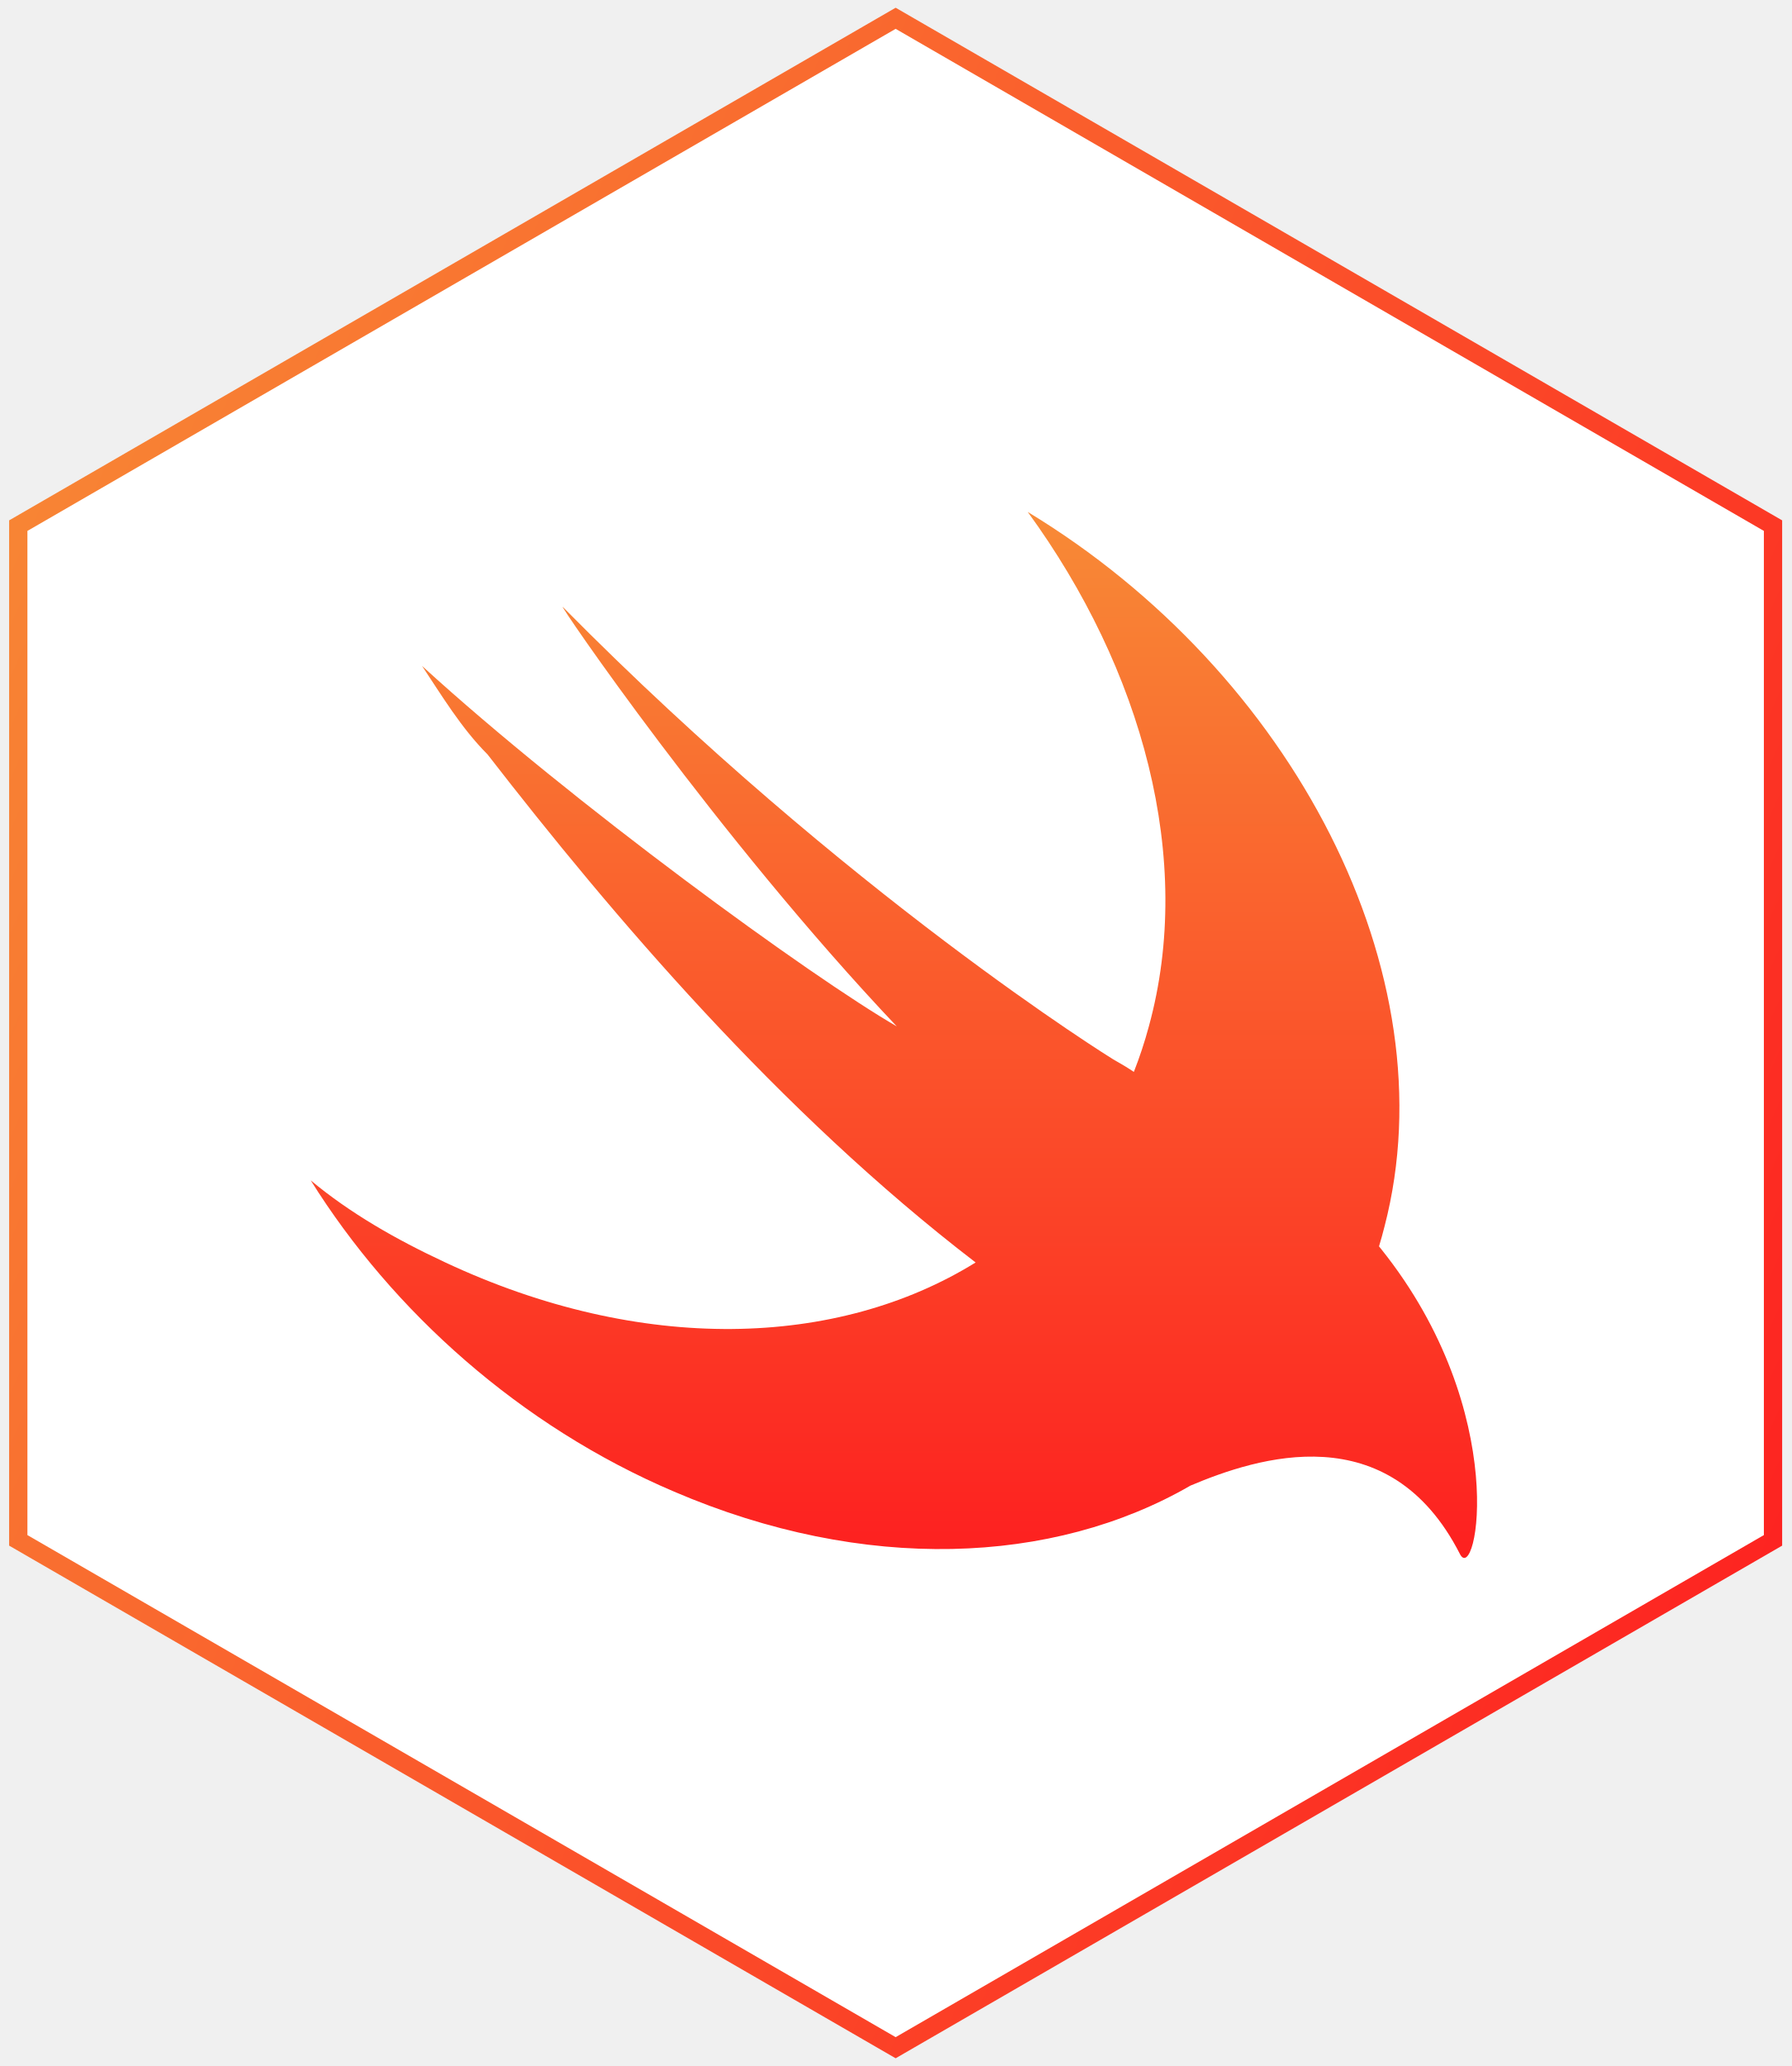
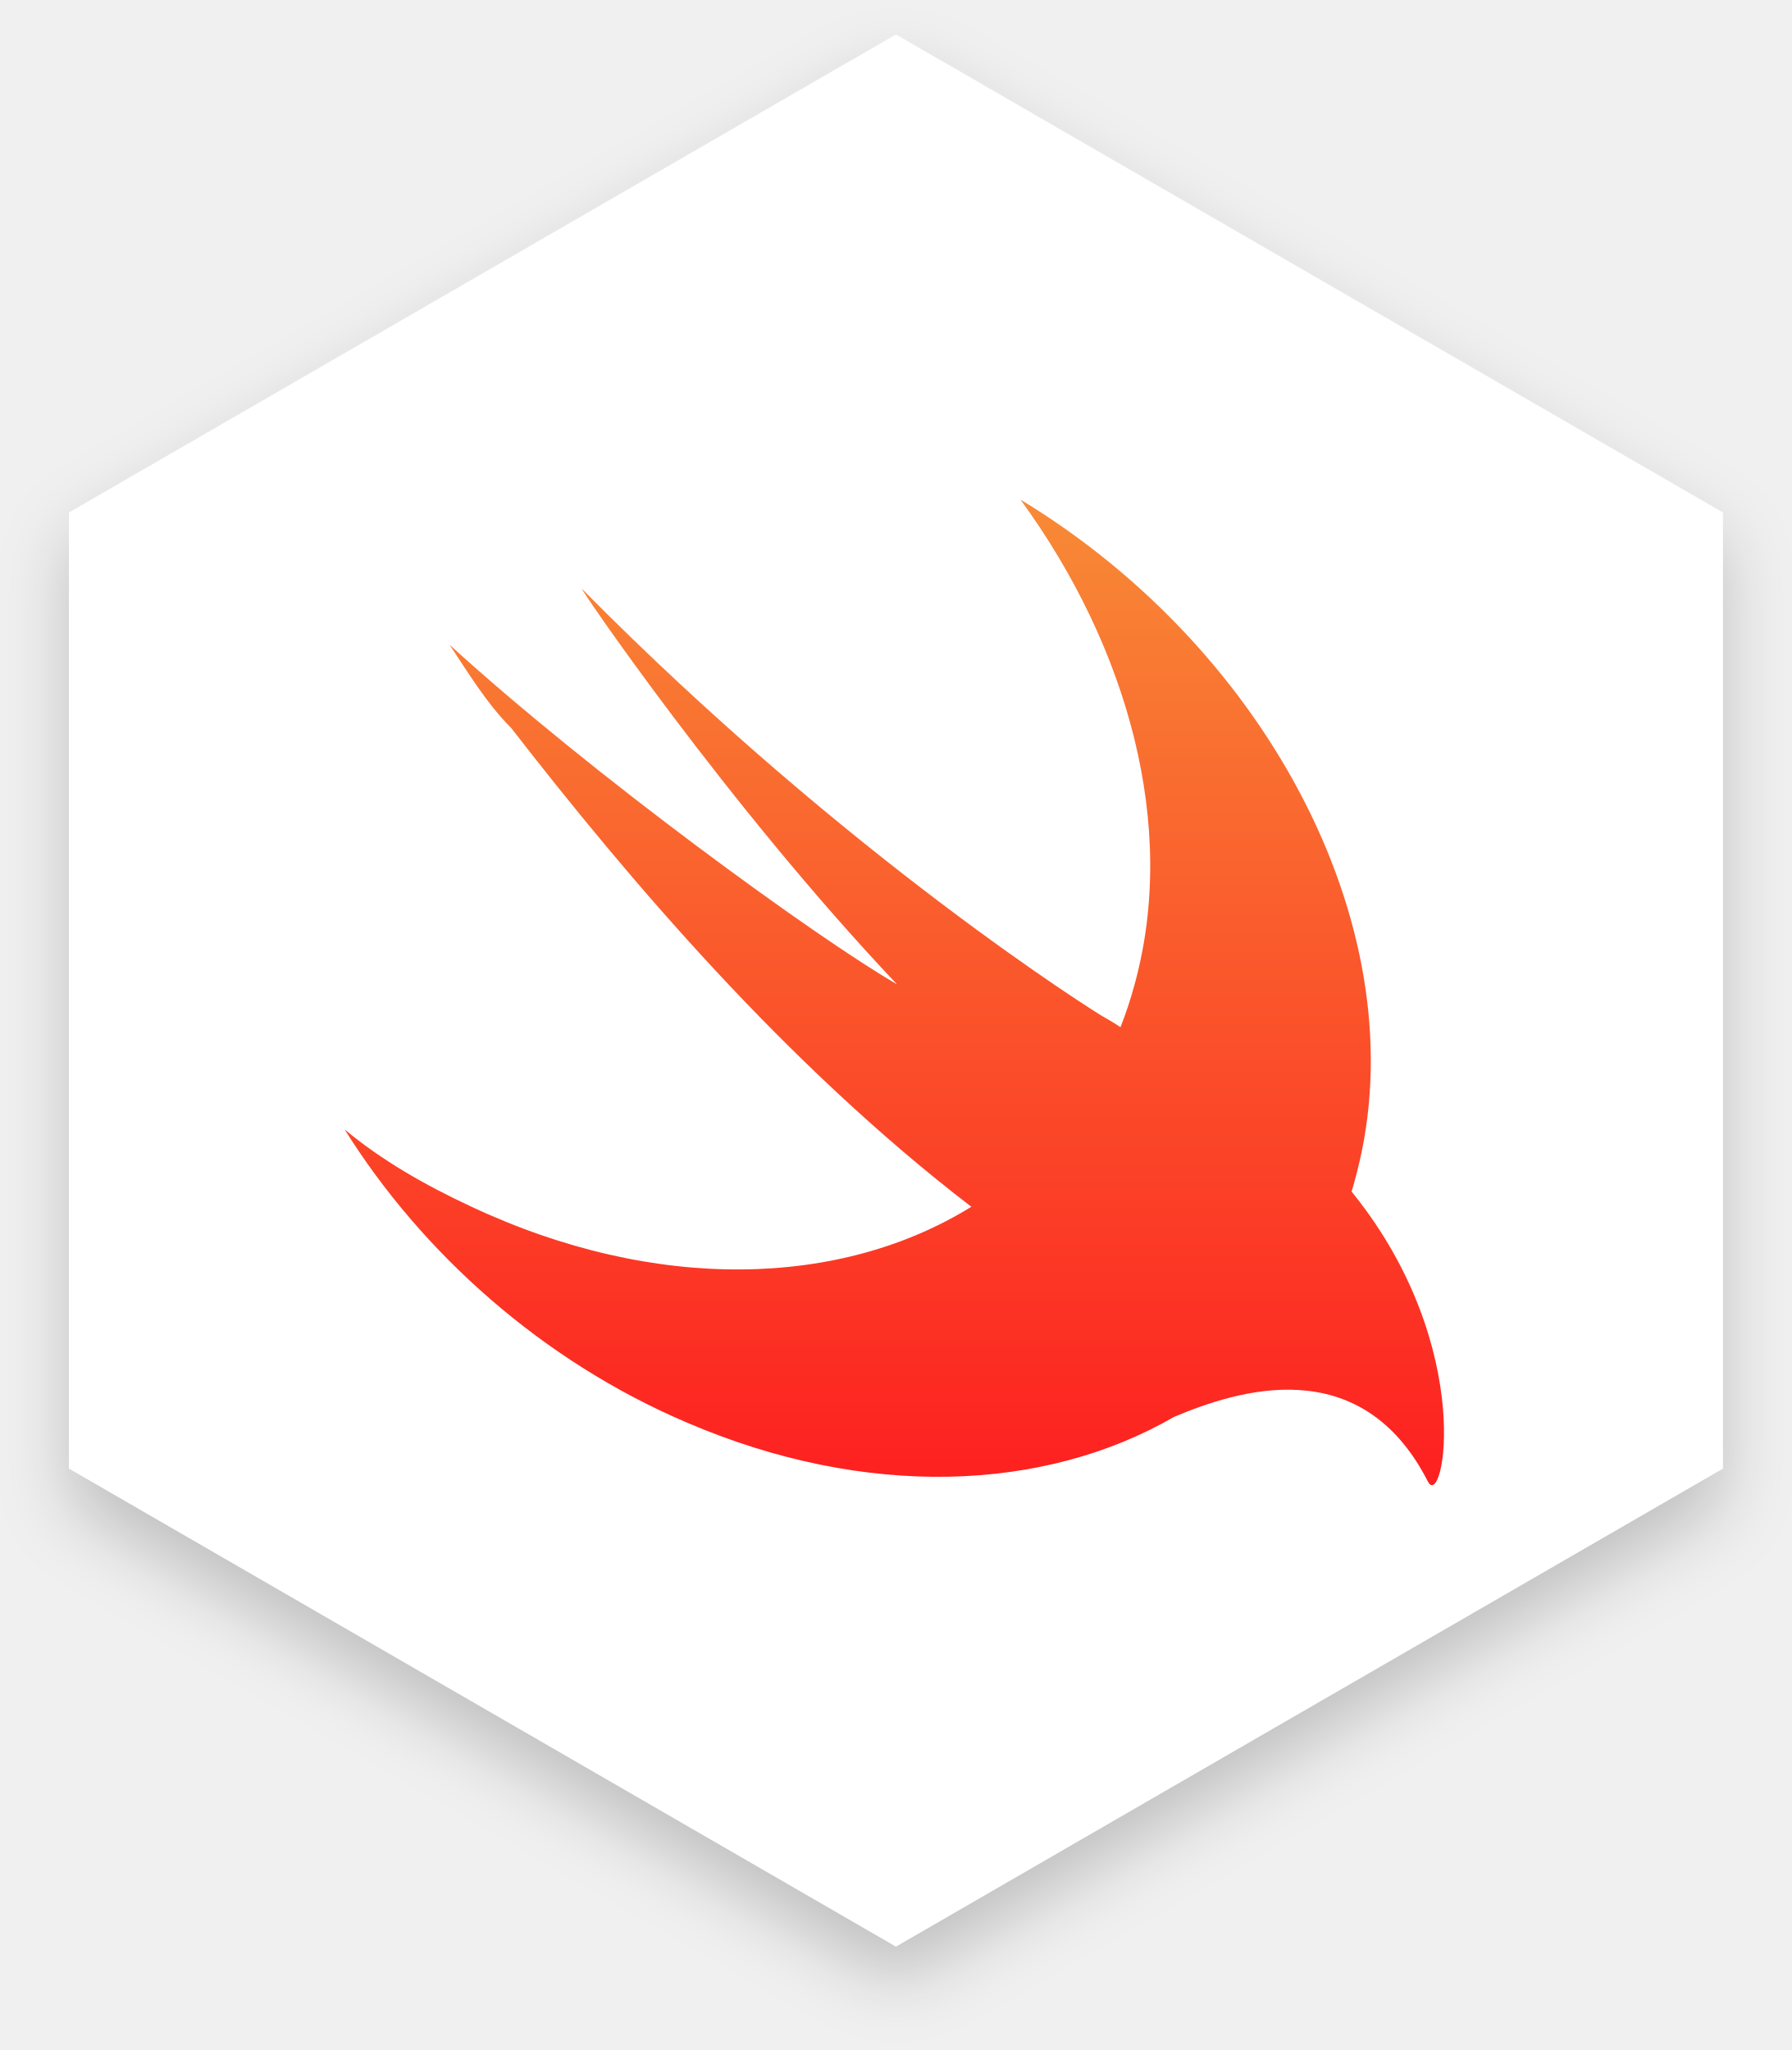
- <svg xmlns="http://www.w3.org/2000/svg" width="98px" height="113px" viewBox="0 0 98 113" version="1.1">
+ <svg xmlns="http://www.w3.org/2000/svg" xmlns:xlink="http://www.w3.org/1999/xlink" width="104px" height="119px" viewBox="0 0 104 119" version="1.1">
  <defs>
-     <linearGradient x1="0%" y1="24.516%" x2="100%" y2="76.283%" id="linearGradient-1">
-       <stop stop-color="#F88434" offset="0%" />
-       <stop stop-color="#FD2421" offset="100%" />
-     </linearGradient>
-     <linearGradient x1="50%" y1="0%" x2="50%" y2="100%" id="linearGradient-2">
+     <polygon id="path-1" points="48 0 96 27.75 96 83.25 48 111 -2.35633735e-12 83.25 -2.38653541e-12 27.75" />
+     <filter x="-50%" y="-50%" width="200%" height="200%" filterUnits="objectBoundingBox" id="filter-2">
+       <feOffset dx="0" dy="2" in="SourceAlpha" result="shadowOffsetOuter1" />
+       <feGaussianBlur stdDeviation="2" in="shadowOffsetOuter1" result="shadowBlurOuter1" />
+       <feColorMatrix values="0 0 0 0 0   0 0 0 0 0   0 0 0 0 0  0 0 0 0.2 0" type="matrix" in="shadowBlurOuter1" />
+     </filter>
+     <linearGradient x1="50%" y1="0%" x2="50%" y2="100%" id="linearGradient-3">
      <stop stop-color="#F88A36" offset="0%" />
      <stop stop-color="#FD2020" offset="100%" />
    </linearGradient>
  </defs>
  <g id="Page-1" stroke="none" stroke-width="1" fill="none" fill-rule="evenodd">
-     <g id="DesktopHD_Round7_ClientGuides-Copy" transform="translate(-569, -1417)">
+     <g id="DesktopHD_Round7_ClientGuides-Copy" transform="translate(-566, -1416)">
      <g id="clients-copy" transform="translate(389, 1067)">
        <g id="row1">
          <g id="swift" transform="translate(181, 351)">
-             <polygon id="Polygon" stroke="url(#linearGradient-1)" stroke-linecap="round" fill="#FFFFFF" points="48 0 96 27.75 96 83.25 48 111 -2.35633735e-12 83.25 -2.38653541e-12 27.75" />
-             <g id="Swift_logo" transform="translate(16, 27)" fill="url(#linearGradient-2)">
+             <g id="Polygon">
+               <use fill="black" fill-opacity="1" filter="url(#filter-2)" xlink:href="#path-1" />
+               <use fill="#FFFFFF" fill-rule="evenodd" xlink:href="#path-1" />
+             </g>
+             <g id="Swift_logo" transform="translate(16, 27)" fill="url(#linearGradient-3)">
              <path d="M48.131,53.254 C40.614,57.598 30.28,58.044 19.882,53.586 C11.463,50.002 4.478,43.728 -7.10542736e-15,36.561 C2.149,38.352 4.657,39.787 7.344,41.04 C18.081,46.076 28.817,45.731 36.372,41.053 C36.367,41.048 36.364,41.045 36.361,41.04 C25.613,32.796 16.479,22.043 9.672,13.262 C8.239,11.828 7.164,10.036 6.09,8.423 C14.329,15.95 27.405,25.448 32.061,28.138 C22.211,17.742 13.434,4.839 13.791,5.197 C29.375,20.968 43.884,29.93 43.884,29.93 C44.364,30.2 44.734,30.426 45.032,30.627 C45.346,29.828 45.622,28.998 45.853,28.138 C48.361,18.998 45.496,8.602 39.226,0 C53.734,8.782 62.332,25.269 58.749,39.07 C58.656,39.442 58.554,39.809 58.445,40.17 C58.486,40.22 58.528,40.272 58.57,40.325 C65.734,49.286 63.764,58.784 62.869,56.992 C58.982,49.383 51.788,51.71 48.131,53.254 L48.131,53.254 Z" id="Shape" />
            </g>
          </g>
        </g>
      </g>
    </g>
  </g>
</svg>
